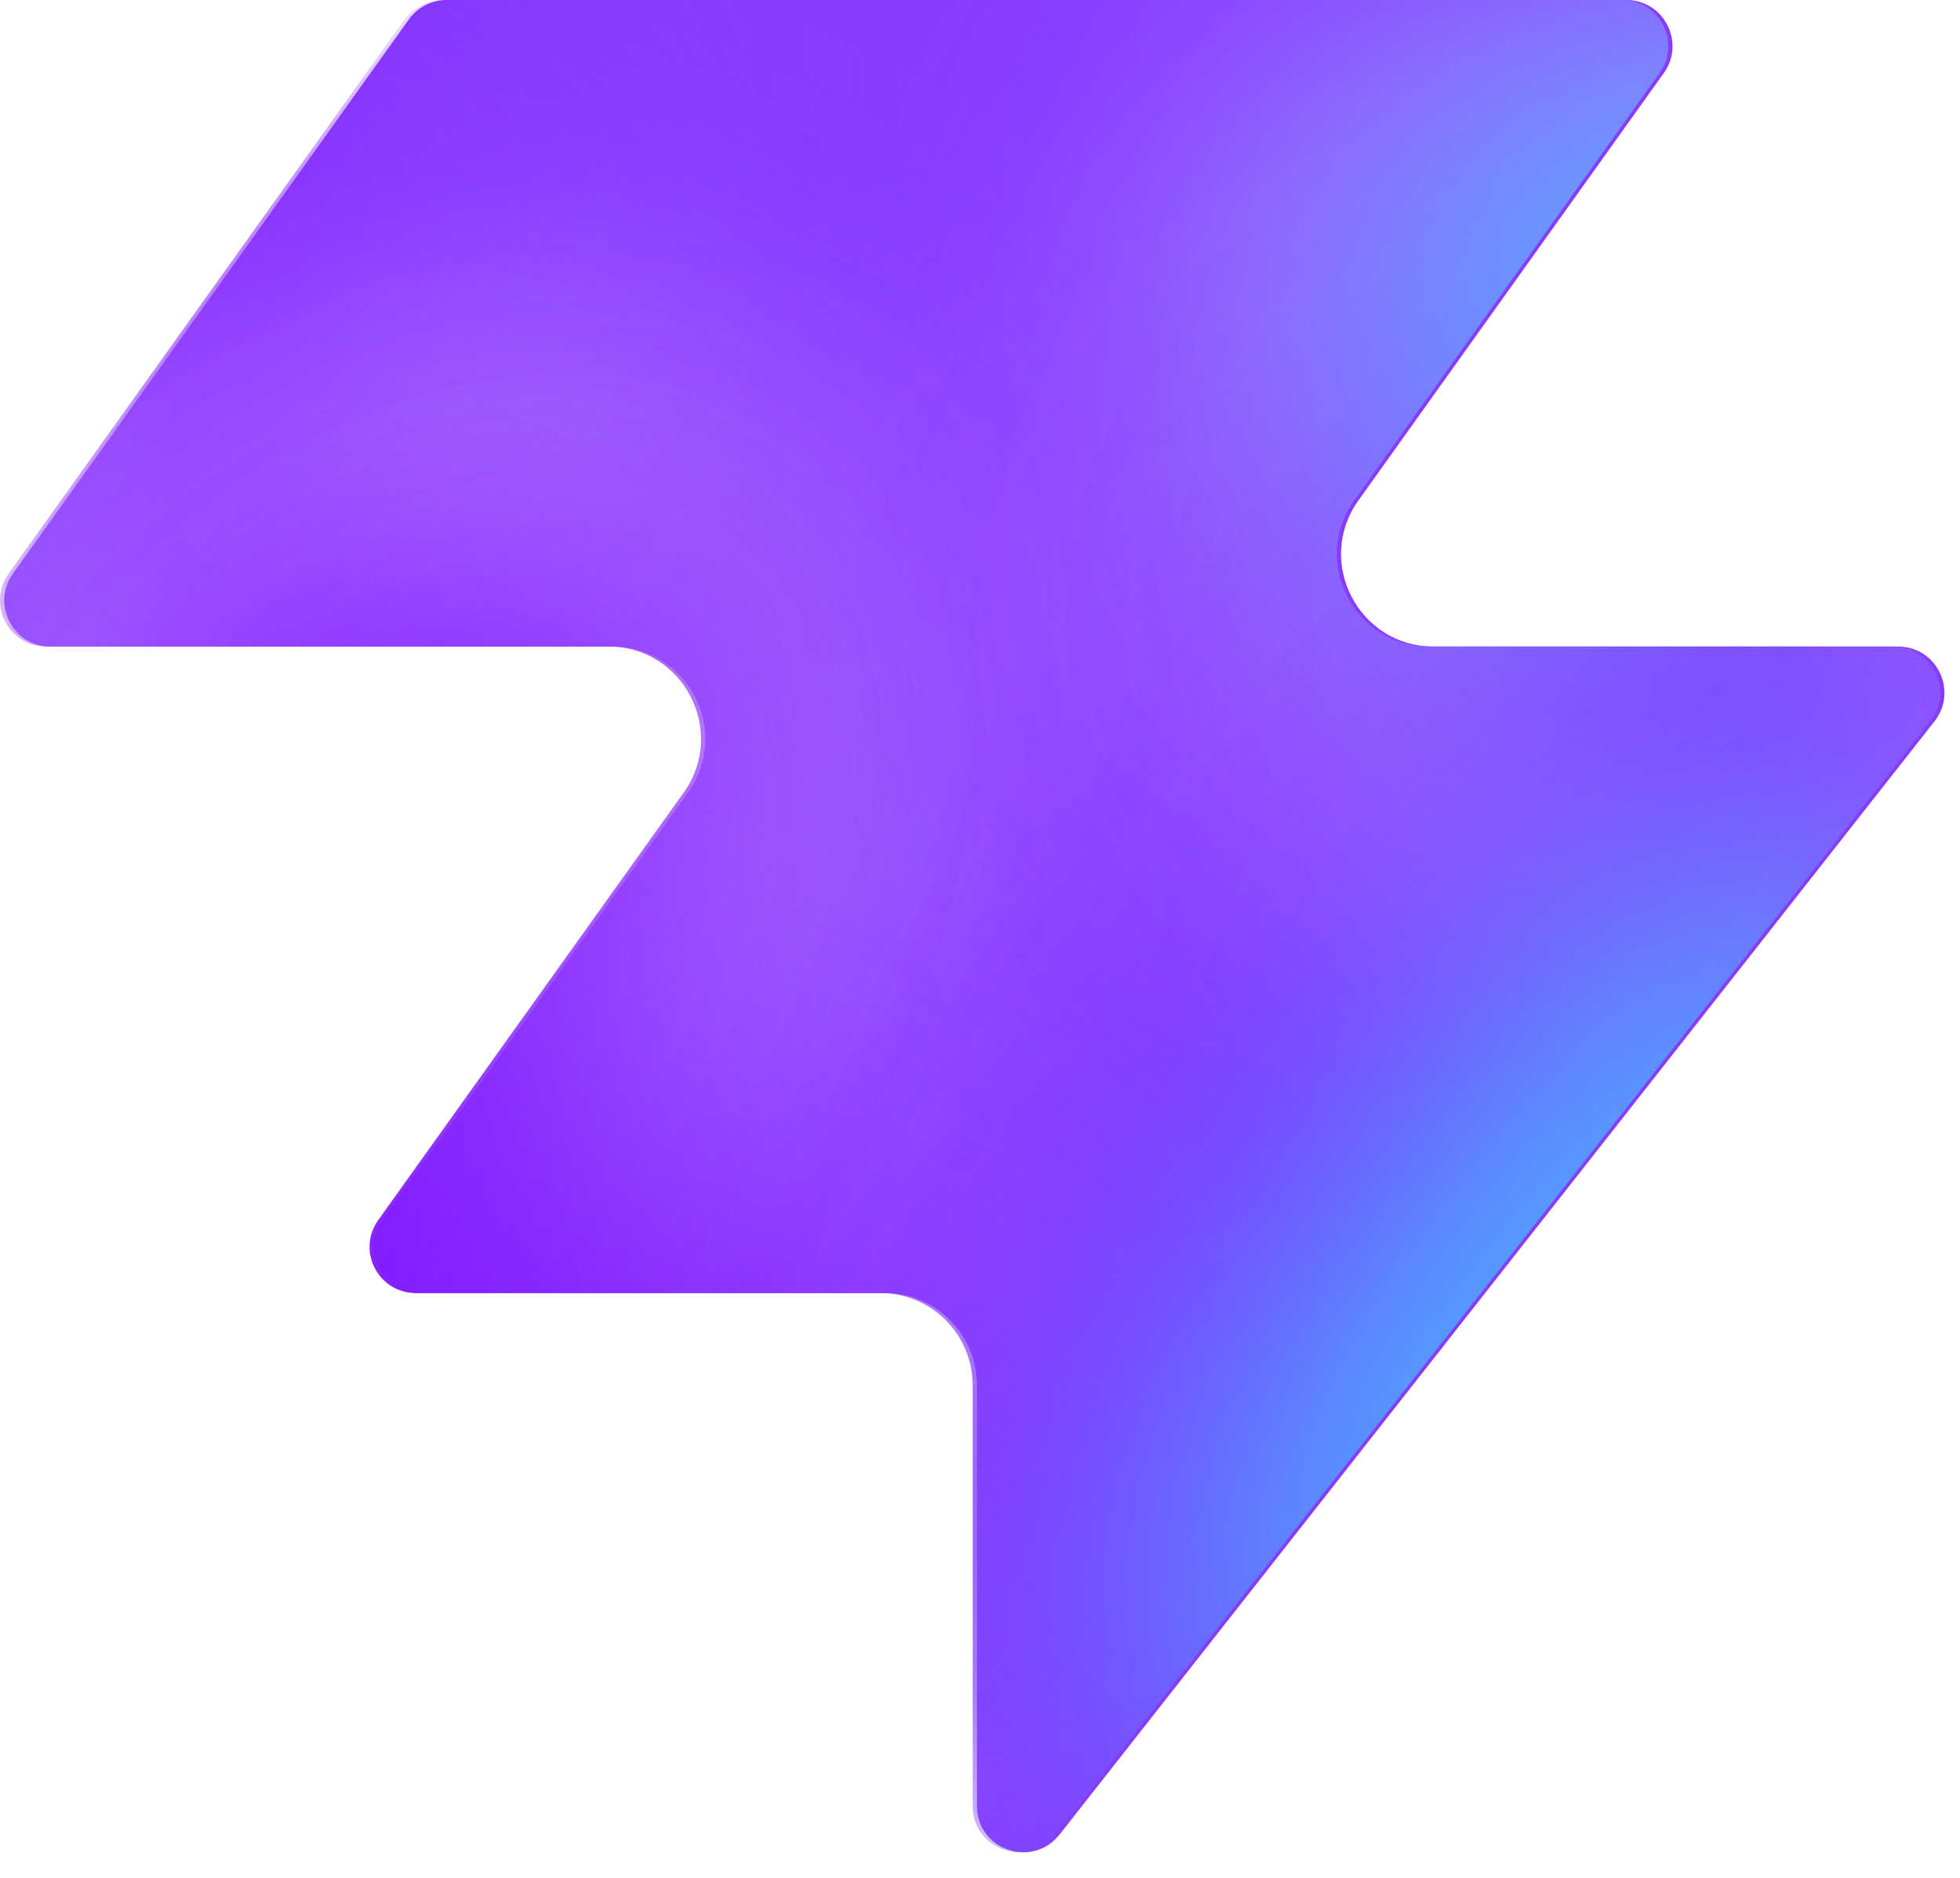
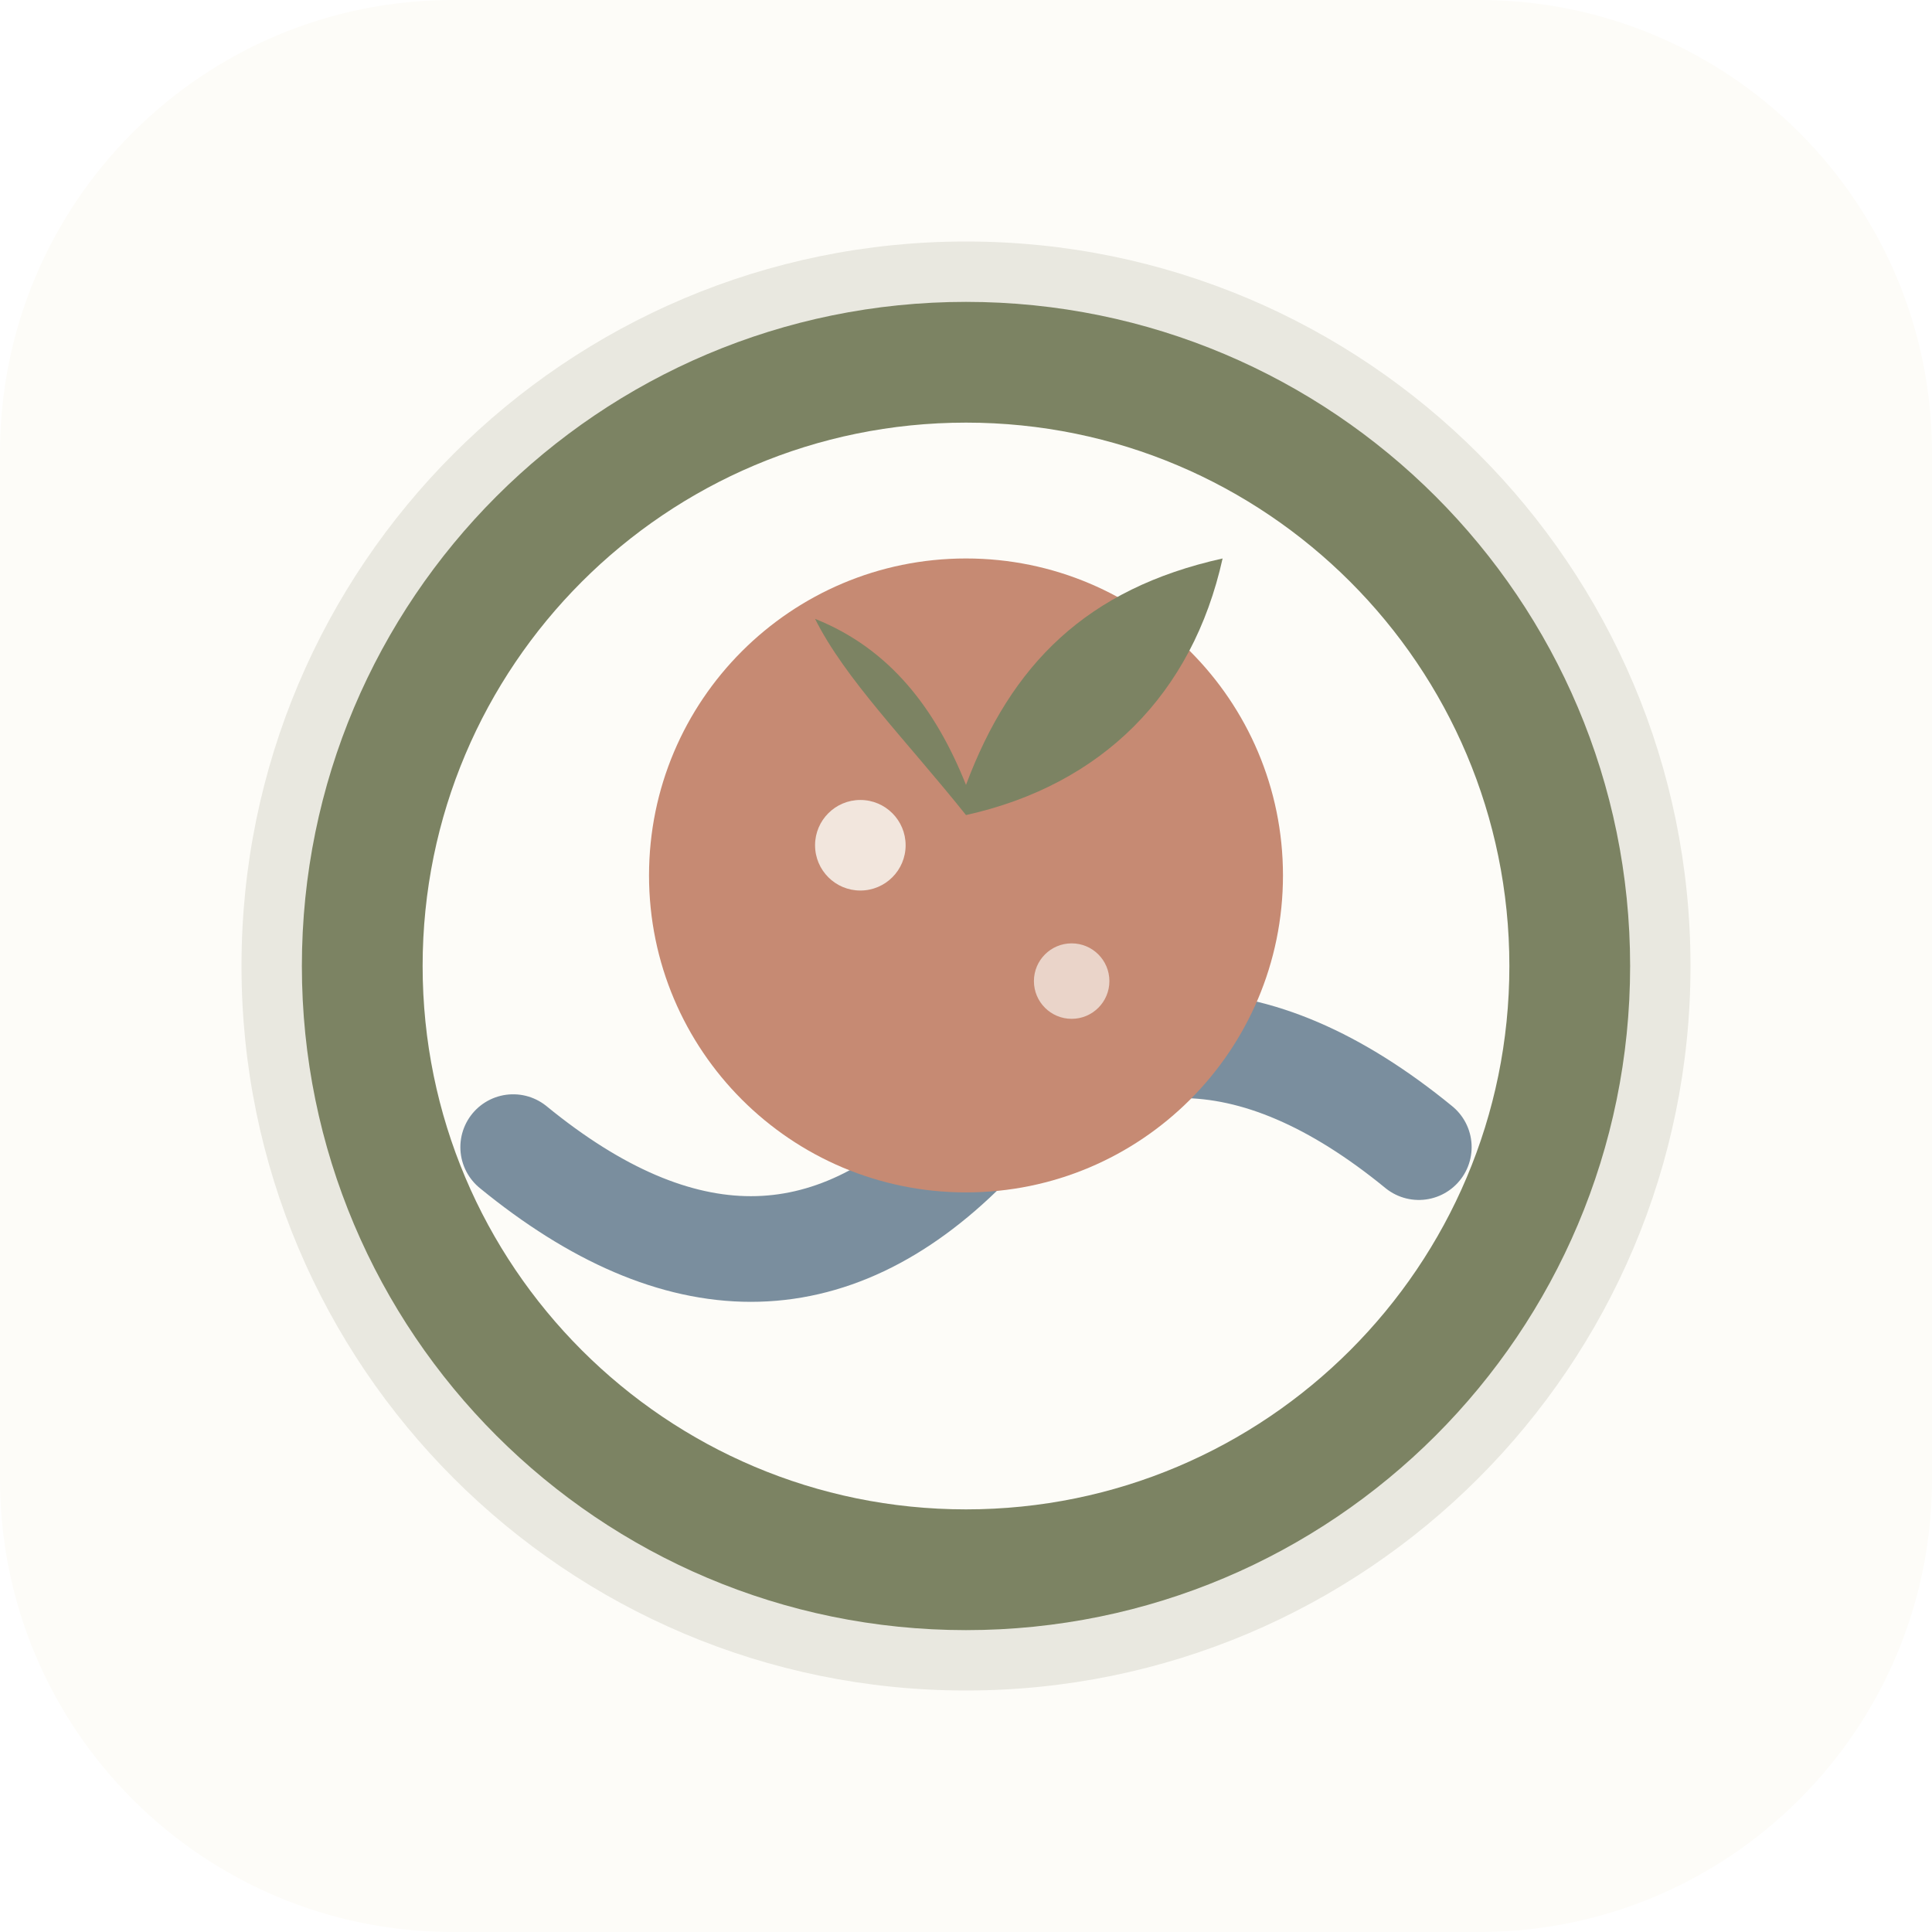
- <svg xmlns="http://www.w3.org/2000/svg" width="48" height="46" fill="none" viewBox="0 0 48 46">
-   <path fill="#863bff" d="M25.946 44.938c-.664.845-2.021.375-2.021-.698V33.937a2.26 2.26 0 0 0-2.262-2.262H10.287c-.92 0-1.456-1.04-.92-1.788l7.48-10.471c1.07-1.497 0-3.578-1.842-3.578H1.237c-.92 0-1.456-1.04-.92-1.788L10.013.474c.214-.297.556-.474.92-.474h28.894c.92 0 1.456 1.04.92 1.788l-7.48 10.471c-1.07 1.498 0 3.579 1.842 3.579h11.377c.943 0 1.473 1.088.89 1.83L25.947 44.94z" style="fill:#863bff;fill:color(display-p3 .525 .23 1);fill-opacity:1" />
-   <mask id="a" width="48" height="46" x="0" y="0" maskUnits="userSpaceOnUse" style="mask-type:alpha">
-     <path fill="#000" d="M25.842 44.938c-.664.844-2.021.375-2.021-.698V33.937a2.26 2.26 0 0 0-2.262-2.262H10.183c-.92 0-1.456-1.04-.92-1.788l7.48-10.471c1.07-1.498 0-3.579-1.842-3.579H1.133c-.92 0-1.456-1.04-.92-1.787L9.91.473c.214-.297.556-.474.92-.474h28.894c.92 0 1.456 1.04.92 1.788l-7.48 10.471c-1.07 1.498 0 3.578 1.842 3.578h11.377c.943 0 1.473 1.088.89 1.832L25.843 44.94z" style="fill:#000;fill-opacity:1" />
-   </mask>
-   <g mask="url(#a)">
-     <g filter="url(#b)">
-       <ellipse cx="5.508" cy="14.704" fill="#ede6ff" rx="5.508" ry="14.704" style="fill:#ede6ff;fill:color(display-p3 .927 .903 1);fill-opacity:1" transform="matrix(.00324 1 1 -.00324 -4.47 31.516)" />
-     </g>
-     <g filter="url(#c)">
-       <ellipse cx="10.399" cy="29.851" fill="#ede6ff" rx="10.399" ry="29.851" style="fill:#ede6ff;fill:color(display-p3 .927 .903 1);fill-opacity:1" transform="matrix(.00324 1 1 -.00324 -39.328 7.883)" />
-     </g>
-     <g filter="url(#d)">
-       <ellipse cx="5.508" cy="30.487" fill="#7e14ff" rx="5.508" ry="30.487" style="fill:#7e14ff;fill:color(display-p3 .492 .077 1);fill-opacity:1" transform="rotate(89.814 -25.913 -14.639)scale(1 -1)" />
-     </g>
-     <g filter="url(#e)">
-       <ellipse cx="5.508" cy="30.599" fill="#7e14ff" rx="5.508" ry="30.599" style="fill:#7e14ff;fill:color(display-p3 .492 .077 1);fill-opacity:1" transform="rotate(89.814 -32.644 -3.334)scale(1 -1)" />
-     </g>
-     <g filter="url(#f)">
-       <ellipse cx="5.508" cy="30.599" fill="#7e14ff" rx="5.508" ry="30.599" style="fill:#7e14ff;fill:color(display-p3 .492 .077 1);fill-opacity:1" transform="matrix(.00324 1 1 -.00324 -34.34 30.47)" />
-     </g>
-     <g filter="url(#g)">
-       <ellipse cx="14.072" cy="22.078" fill="#ede6ff" rx="14.072" ry="22.078" style="fill:#ede6ff;fill:color(display-p3 .927 .903 1);fill-opacity:1" transform="rotate(93.35 24.506 48.493)scale(-1 1)" />
-     </g>
-     <g filter="url(#h)">
-       <ellipse cx="3.47" cy="21.501" fill="#7e14ff" rx="3.47" ry="21.501" style="fill:#7e14ff;fill:color(display-p3 .492 .077 1);fill-opacity:1" transform="rotate(89.009 28.708 47.59)scale(-1 1)" />
-     </g>
-     <g filter="url(#i)">
-       <ellipse cx="3.47" cy="21.501" fill="#7e14ff" rx="3.47" ry="21.501" style="fill:#7e14ff;fill:color(display-p3 .492 .077 1);fill-opacity:1" transform="rotate(89.009 28.708 47.59)scale(-1 1)" />
-     </g>
-     <g filter="url(#j)">
-       <ellipse cx=".387" cy="8.972" fill="#7e14ff" rx="4.407" ry="29.108" style="fill:#7e14ff;fill:color(display-p3 .492 .077 1);fill-opacity:1" transform="rotate(39.51 .387 8.972)" />
-     </g>
-     <g filter="url(#k)">
-       <ellipse cx="47.523" cy="-6.092" fill="#7e14ff" rx="4.407" ry="29.108" style="fill:#7e14ff;fill:color(display-p3 .492 .077 1);fill-opacity:1" transform="rotate(37.892 47.523 -6.092)" />
-     </g>
-     <g filter="url(#l)">
-       <ellipse cx="41.412" cy="6.333" fill="#47bfff" rx="5.971" ry="9.665" style="fill:#47bfff;fill:color(display-p3 .28 .748 1);fill-opacity:1" transform="rotate(37.892 41.412 6.333)" />
-     </g>
-     <g filter="url(#m)">
-       <ellipse cx="-1.879" cy="38.332" fill="#7e14ff" rx="4.407" ry="29.108" style="fill:#7e14ff;fill:color(display-p3 .492 .077 1);fill-opacity:1" transform="rotate(37.892 -1.88 38.332)" />
-     </g>
-     <g filter="url(#n)">
-       <ellipse cx="-1.879" cy="38.332" fill="#7e14ff" rx="4.407" ry="29.108" style="fill:#7e14ff;fill:color(display-p3 .492 .077 1);fill-opacity:1" transform="rotate(37.892 -1.88 38.332)" />
-     </g>
-     <g filter="url(#o)">
-       <ellipse cx="35.651" cy="29.907" fill="#7e14ff" rx="4.407" ry="29.108" style="fill:#7e14ff;fill:color(display-p3 .492 .077 1);fill-opacity:1" transform="rotate(37.892 35.651 29.907)" />
-     </g>
-     <g filter="url(#p)">
-       <ellipse cx="38.418" cy="32.4" fill="#47bfff" rx="5.971" ry="15.297" style="fill:#47bfff;fill:color(display-p3 .28 .748 1);fill-opacity:1" transform="rotate(37.892 38.418 32.4)" />
-     </g>
-   </g>
-   <defs>
-     <filter id="b" width="60.045" height="41.654" x="-19.77" y="16.149" color-interpolation-filters="sRGB" filterUnits="userSpaceOnUse">
-       <feFlood flood-opacity="0" result="BackgroundImageFix" />
-       <feBlend in="SourceGraphic" in2="BackgroundImageFix" result="shape" />
-       <feGaussianBlur result="effect1_foregroundBlur_2002_17158" stdDeviation="7.659" />
-     </filter>
-     <filter id="c" width="90.34" height="51.437" x="-54.613" y="-7.533" color-interpolation-filters="sRGB" filterUnits="userSpaceOnUse">
-       <feFlood flood-opacity="0" result="BackgroundImageFix" />
-       <feBlend in="SourceGraphic" in2="BackgroundImageFix" result="shape" />
-       <feGaussianBlur result="effect1_foregroundBlur_2002_17158" stdDeviation="7.659" />
-     </filter>
-     <filter id="d" width="79.355" height="29.4" x="-49.64" y="2.03" color-interpolation-filters="sRGB" filterUnits="userSpaceOnUse">
-       <feFlood flood-opacity="0" result="BackgroundImageFix" />
-       <feBlend in="SourceGraphic" in2="BackgroundImageFix" result="shape" />
-       <feGaussianBlur result="effect1_foregroundBlur_2002_17158" stdDeviation="4.596" />
-     </filter>
-     <filter id="e" width="79.579" height="29.4" x="-45.045" y="20.029" color-interpolation-filters="sRGB" filterUnits="userSpaceOnUse">
-       <feFlood flood-opacity="0" result="BackgroundImageFix" />
-       <feBlend in="SourceGraphic" in2="BackgroundImageFix" result="shape" />
-       <feGaussianBlur result="effect1_foregroundBlur_2002_17158" stdDeviation="4.596" />
-     </filter>
-     <filter id="f" width="79.579" height="29.4" x="-43.513" y="21.178" color-interpolation-filters="sRGB" filterUnits="userSpaceOnUse">
-       <feFlood flood-opacity="0" result="BackgroundImageFix" />
-       <feBlend in="SourceGraphic" in2="BackgroundImageFix" result="shape" />
-       <feGaussianBlur result="effect1_foregroundBlur_2002_17158" stdDeviation="4.596" />
-     </filter>
-     <filter id="g" width="74.749" height="58.852" x="15.756" y="-17.901" color-interpolation-filters="sRGB" filterUnits="userSpaceOnUse">
-       <feFlood flood-opacity="0" result="BackgroundImageFix" />
-       <feBlend in="SourceGraphic" in2="BackgroundImageFix" result="shape" />
-       <feGaussianBlur result="effect1_foregroundBlur_2002_17158" stdDeviation="7.659" />
-     </filter>
-     <filter id="h" width="61.377" height="25.362" x="23.548" y="2.284" color-interpolation-filters="sRGB" filterUnits="userSpaceOnUse">
-       <feFlood flood-opacity="0" result="BackgroundImageFix" />
-       <feBlend in="SourceGraphic" in2="BackgroundImageFix" result="shape" />
-       <feGaussianBlur result="effect1_foregroundBlur_2002_17158" stdDeviation="4.596" />
-     </filter>
-     <filter id="i" width="61.377" height="25.362" x="23.548" y="2.284" color-interpolation-filters="sRGB" filterUnits="userSpaceOnUse">
-       <feFlood flood-opacity="0" result="BackgroundImageFix" />
-       <feBlend in="SourceGraphic" in2="BackgroundImageFix" result="shape" />
-       <feGaussianBlur result="effect1_foregroundBlur_2002_17158" stdDeviation="4.596" />
-     </filter>
-     <filter id="j" width="56.045" height="63.649" x="-27.636" y="-22.853" color-interpolation-filters="sRGB" filterUnits="userSpaceOnUse">
-       <feFlood flood-opacity="0" result="BackgroundImageFix" />
-       <feBlend in="SourceGraphic" in2="BackgroundImageFix" result="shape" />
-       <feGaussianBlur result="effect1_foregroundBlur_2002_17158" stdDeviation="4.596" />
-     </filter>
-     <filter id="k" width="54.814" height="64.646" x="20.116" y="-38.415" color-interpolation-filters="sRGB" filterUnits="userSpaceOnUse">
-       <feFlood flood-opacity="0" result="BackgroundImageFix" />
-       <feBlend in="SourceGraphic" in2="BackgroundImageFix" result="shape" />
-       <feGaussianBlur result="effect1_foregroundBlur_2002_17158" stdDeviation="4.596" />
-     </filter>
-     <filter id="l" width="33.541" height="35.313" x="24.641" y="-11.323" color-interpolation-filters="sRGB" filterUnits="userSpaceOnUse">
-       <feFlood flood-opacity="0" result="BackgroundImageFix" />
-       <feBlend in="SourceGraphic" in2="BackgroundImageFix" result="shape" />
-       <feGaussianBlur result="effect1_foregroundBlur_2002_17158" stdDeviation="4.596" />
-     </filter>
-     <filter id="m" width="54.814" height="64.646" x="-29.286" y="6.009" color-interpolation-filters="sRGB" filterUnits="userSpaceOnUse">
-       <feFlood flood-opacity="0" result="BackgroundImageFix" />
-       <feBlend in="SourceGraphic" in2="BackgroundImageFix" result="shape" />
-       <feGaussianBlur result="effect1_foregroundBlur_2002_17158" stdDeviation="4.596" />
-     </filter>
-     <filter id="n" width="54.814" height="64.646" x="-29.286" y="6.009" color-interpolation-filters="sRGB" filterUnits="userSpaceOnUse">
-       <feFlood flood-opacity="0" result="BackgroundImageFix" />
-       <feBlend in="SourceGraphic" in2="BackgroundImageFix" result="shape" />
-       <feGaussianBlur result="effect1_foregroundBlur_2002_17158" stdDeviation="4.596" />
-     </filter>
-     <filter id="o" width="54.814" height="64.646" x="8.244" y="-2.416" color-interpolation-filters="sRGB" filterUnits="userSpaceOnUse">
-       <feFlood flood-opacity="0" result="BackgroundImageFix" />
-       <feBlend in="SourceGraphic" in2="BackgroundImageFix" result="shape" />
-       <feGaussianBlur result="effect1_foregroundBlur_2002_17158" stdDeviation="4.596" />
-     </filter>
-     <filter id="p" width="39.409" height="43.623" x="18.713" y="10.588" color-interpolation-filters="sRGB" filterUnits="userSpaceOnUse">
-       <feFlood flood-opacity="0" result="BackgroundImageFix" />
-       <feBlend in="SourceGraphic" in2="BackgroundImageFix" result="shape" />
-       <feGaussianBlur result="effect1_foregroundBlur_2002_17158" stdDeviation="4.596" />
-     </filter>
-   </defs>
+ <svg xmlns="http://www.w3.org/2000/svg" viewBox="0 0 128 128" role="img" aria-labelledby="title desc">
+   <rect width="128" height="128" rx="30" fill="#fdfcf8" />
+   <circle cx="64" cy="64" r="48" fill="#e9e8e0" />
+   <circle cx="64" cy="64" r="40" fill="#fdfcf8" stroke="#7c8363" stroke-width="8" />
+   <path d="M34 76c11 9 21 9 30 0s19-9 30 0" fill="none" stroke="#7a8e9e" stroke-width="7" stroke-linecap="round" />
+   <circle cx="64" cy="58" r="21" fill="#c68a73" />
+   <path d="M54 41c5 2 8 6 10 11 3-8 8-13 17-15-2 9-8 15-17 17-4-5-8-9-10-13Z" fill="#7c8363" />
+   <circle cx="57" cy="56" r="3" fill="#fdfcf8" opacity=".8" />
+   <circle cx="71" cy="65" r="2.5" fill="#fdfcf8" opacity=".65" />
</svg>
